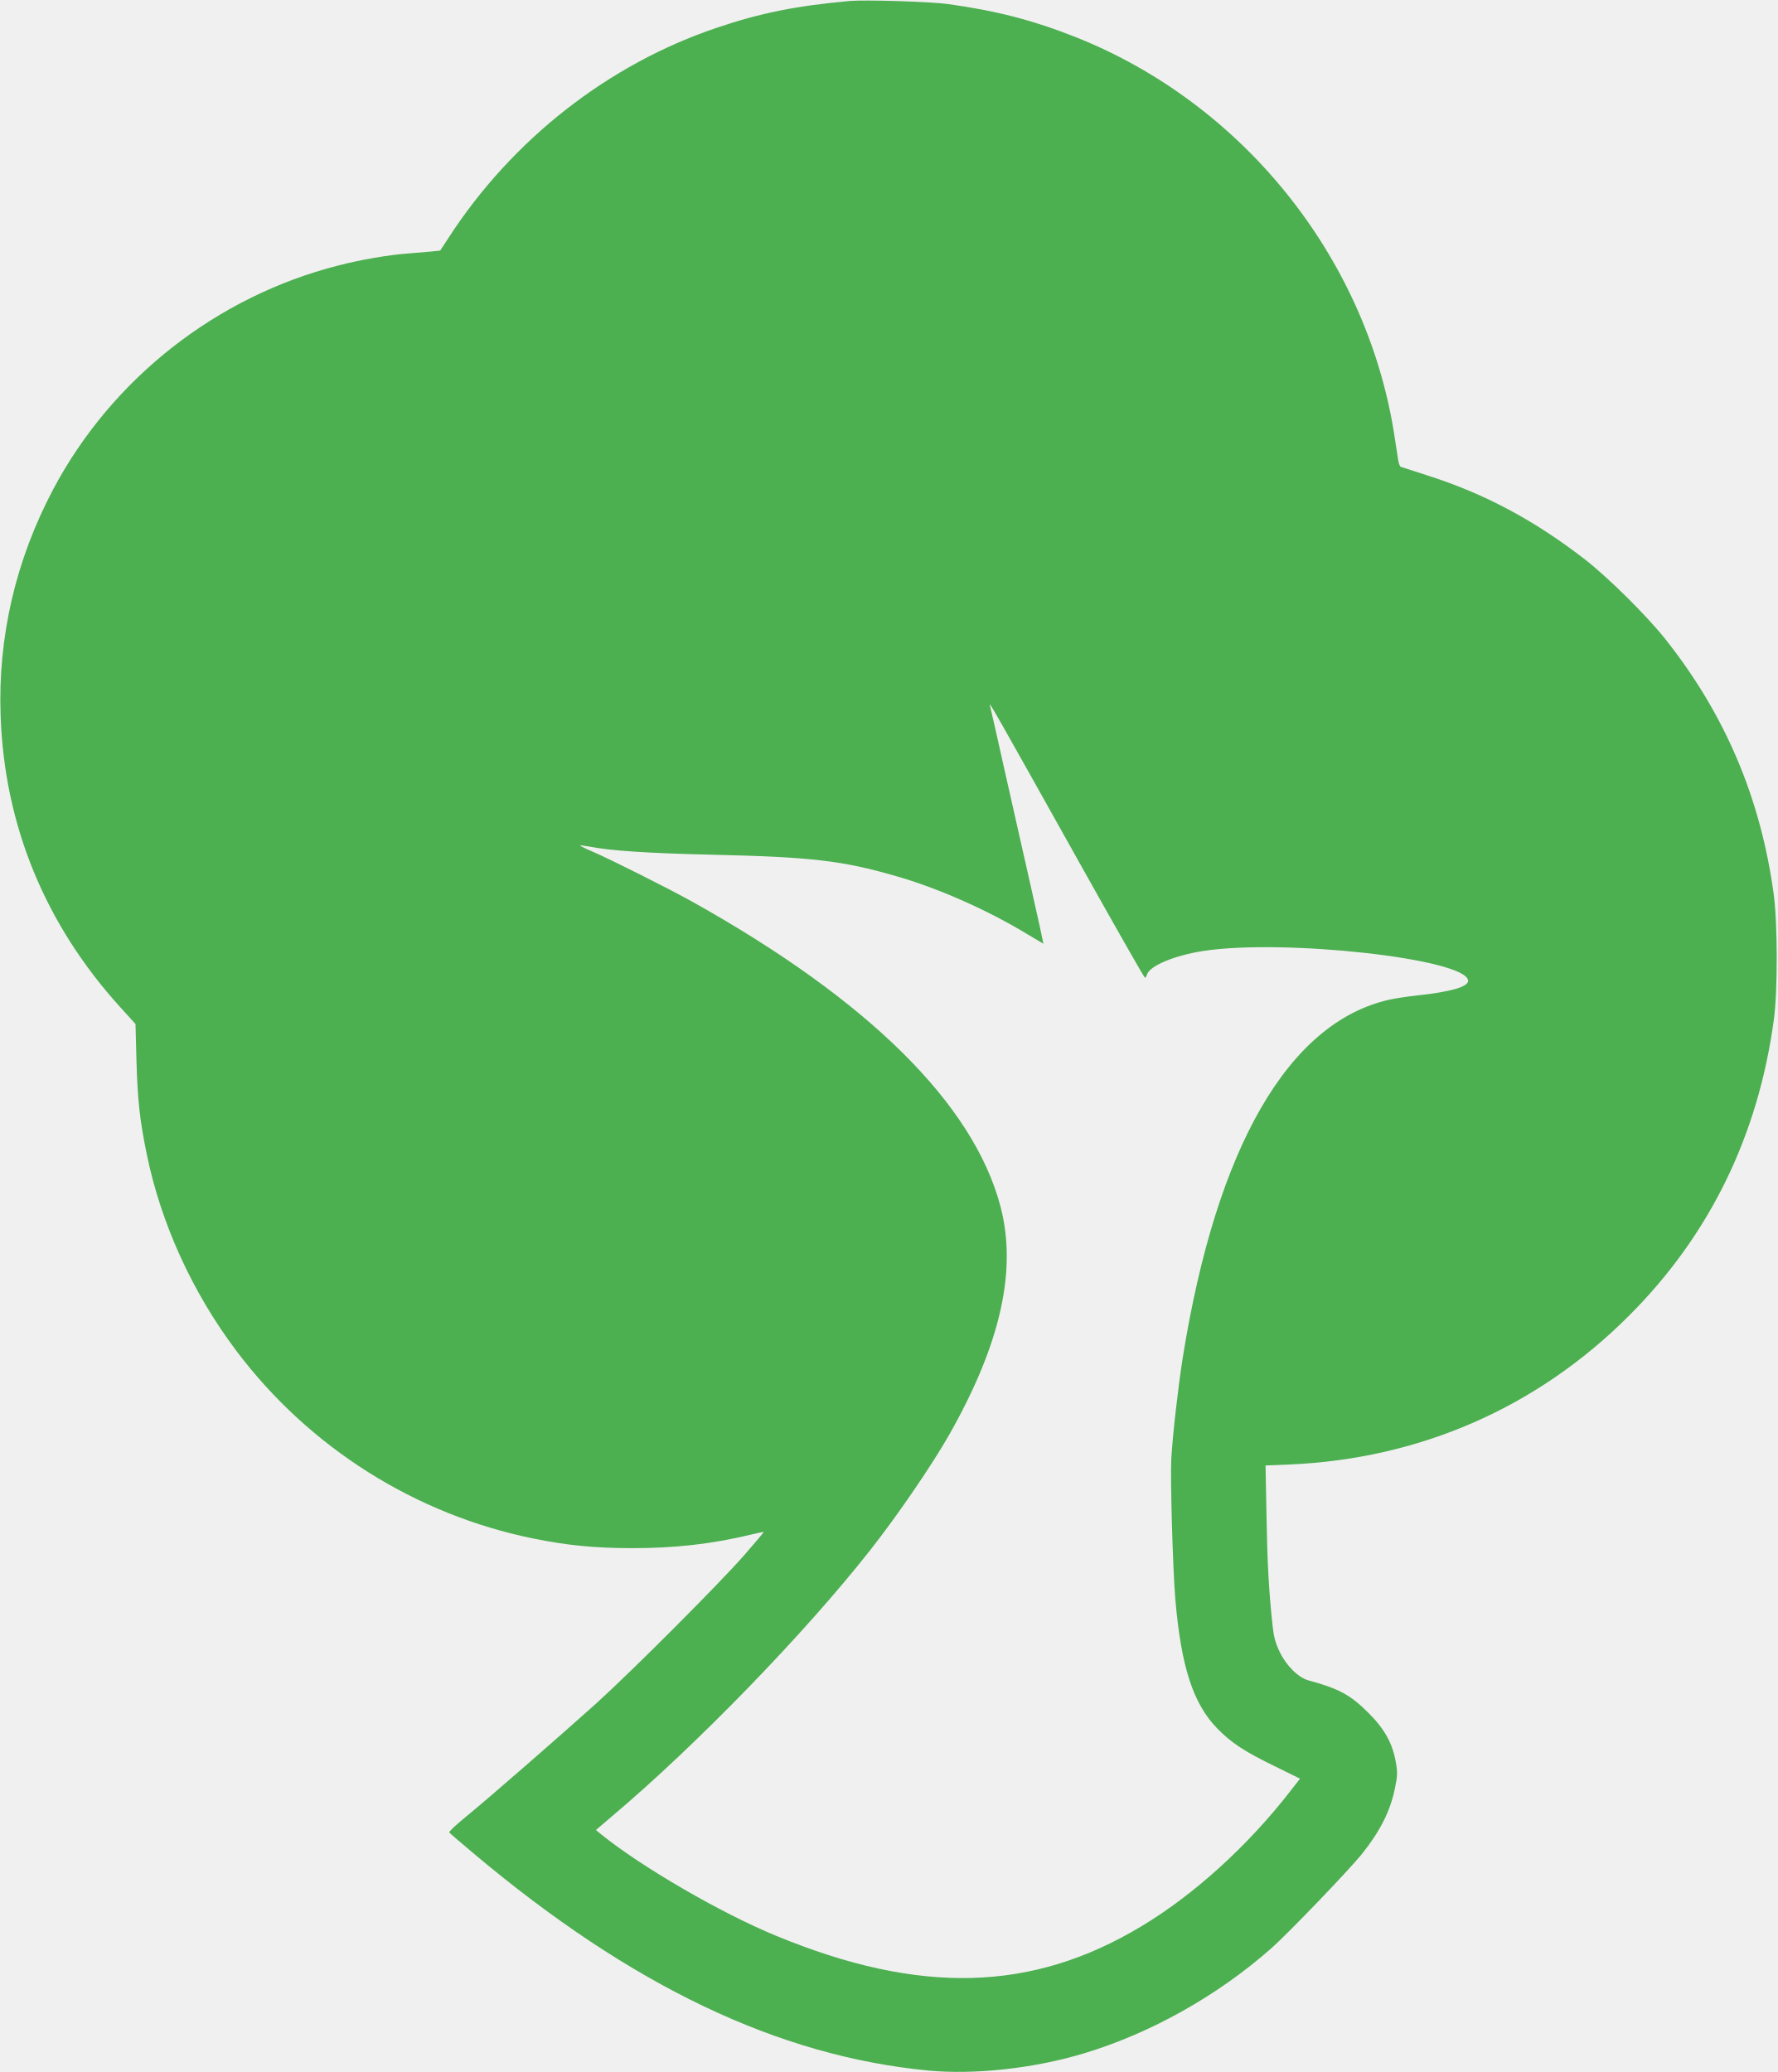
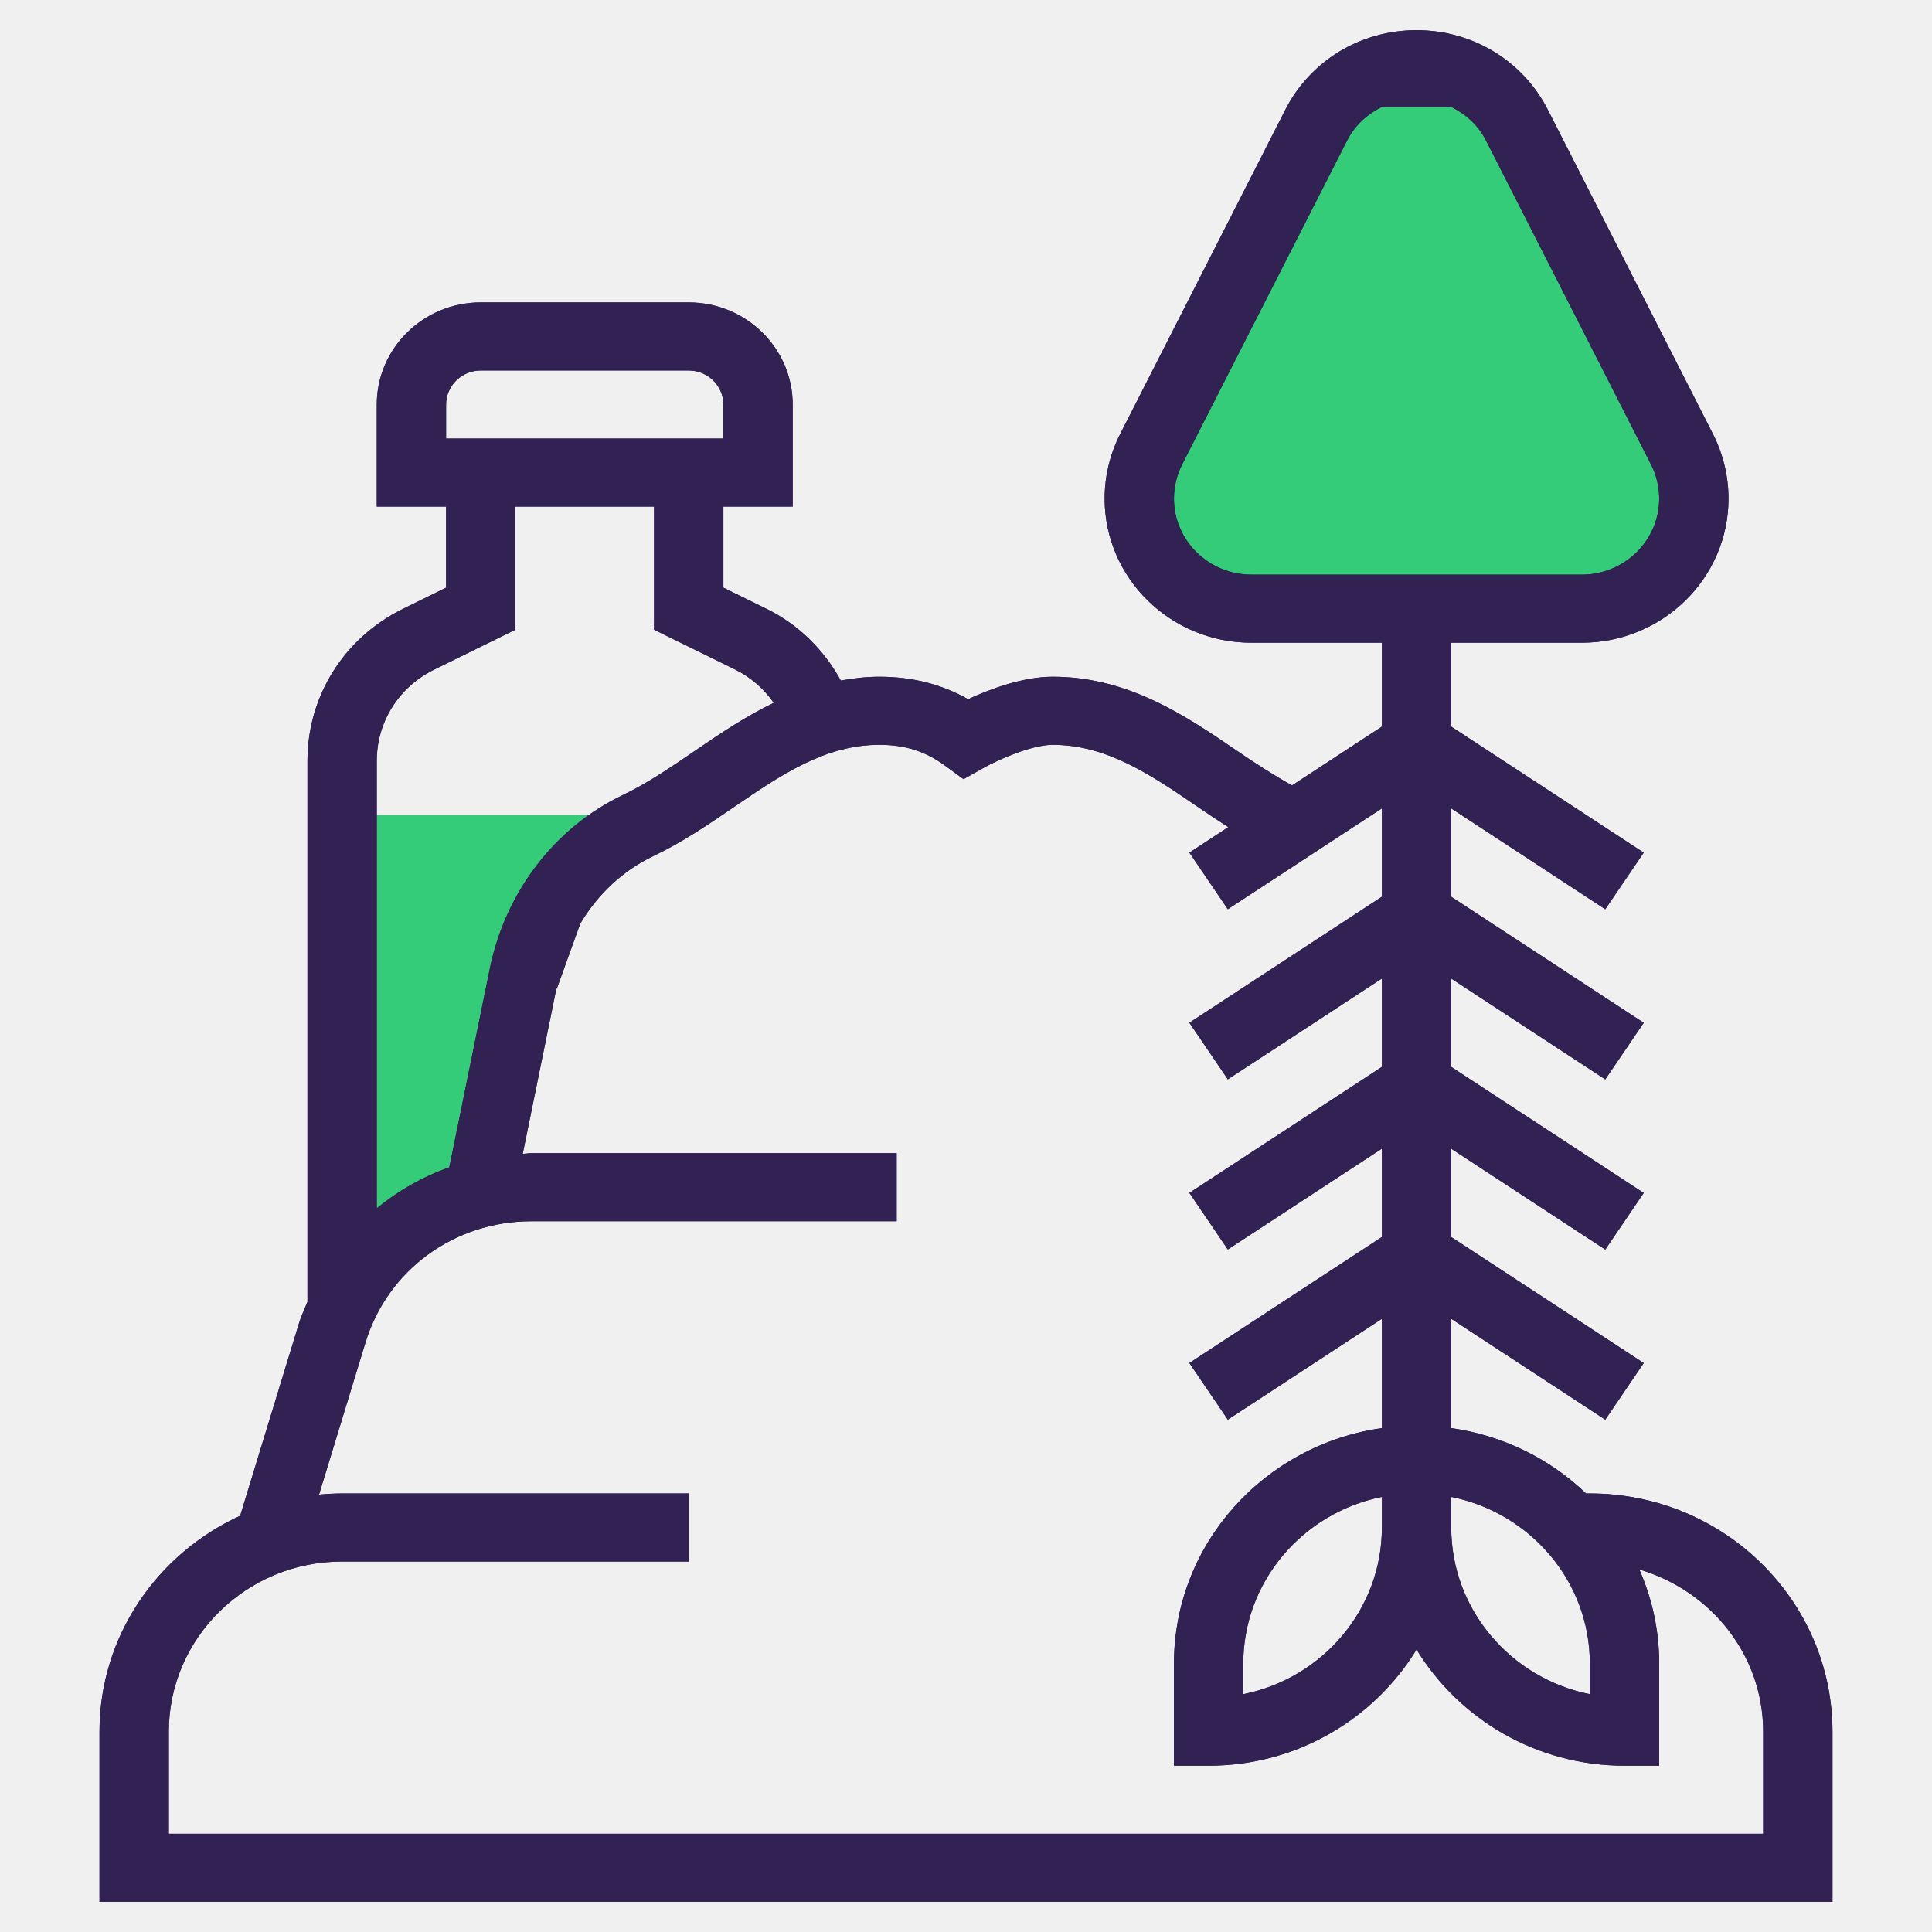
- <svg xmlns="http://www.w3.org/2000/svg" version="1.0" width="1098pt" height="1280pt" viewBox="0 0 1098 1280" preserveAspectRatio="xMidYMid meet">
-   <g transform="translate(0,1280) scale(0.1,-0.1)" fill="#4caf50" stroke="none">
-     <path d="M5250 12794 c-325 -29 -553 -74 -821 -165 -670 -225 -1265 -691 -1657 -1296 l-53 -81 -57 -6 c-31 -3 -95 -8 -142 -12 -115 -8 -291 -38 -430 -74 -751 -191 -1398 -698 -1761 -1382 -233 -440 -343 -915 -325 -1403 24 -675 275 -1285 737 -1795 l96 -106 6 -229 c7 -245 21 -368 63 -573 88 -430 282 -856 554 -1217 449 -597 1106 -1012 1837 -1160 210 -42 369 -58 603 -59 270 0 492 25 735 83 44 11 81 18 82 17 2 -1 -52 -65 -119 -142 -153 -175 -688 -711 -914 -916 -218 -196 -666 -587 -807 -702 -59 -48 -105 -91 -102 -96 3 -5 72 -64 153 -132 972 -817 1879 -1250 2806 -1339 287 -27 654 13 964 107 408 123 821 354 1152 646 104 91 485 488 564 587 111 139 174 264 202 403 16 75 17 97 6 160 -20 118 -70 208 -171 308 -110 110 -183 149 -368 199 -63 17 -137 90 -178 175 -27 56 -37 93 -45 167 -23 218 -32 381 -37 675 l-6 311 150 6 c804 35 1528 352 2093 917 499 498 800 1113 897 1833 24 174 23 595 -1 772 -81 597 -302 1115 -672 1580 -116 145 -351 378 -494 489 -311 241 -617 405 -970 518 -85 28 -160 52 -167 54 -6 1 -15 24 -18 51 -4 26 -16 102 -26 168 -177 1084 -937 2027 -1963 2435 -264 105 -493 164 -791 205 -105 15 -511 27 -605 19z m1402 -5296 c227 -406 416 -738 420 -738 4 0 10 9 13 20 17 54 168 117 345 145 497 77 1619 -47 1638 -181 6 -39 -104 -71 -318 -94 -58 -6 -134 -18 -170 -26 -622 -141 -1066 -911 -1274 -2209 -29 -184 -62 -472 -71 -625 -7 -117 9 -683 25 -872 36 -416 110 -643 259 -796 86 -88 167 -142 361 -236 l150 -74 -57 -73 c-262 -339 -596 -643 -923 -839 -675 -406 -1368 -425 -2255 -59 -341 140 -835 427 -1084 629 l-30 25 103 88 c520 439 1190 1130 1592 1642 167 212 381 525 486 710 319 562 422 1020 317 1415 -168 632 -817 1273 -1900 1878 -143 80 -505 262 -621 312 -43 18 -76 35 -75 37 2 2 28 -2 58 -7 133 -26 364 -41 757 -50 614 -14 803 -36 1136 -132 259 -74 565 -209 815 -361 52 -31 95 -57 96 -57 1 0 -31 147 -72 328 -41 180 -114 507 -164 727 -49 220 -92 409 -95 420 -7 26 42 -60 538 -947z" />
-   </g>
+ <svg xmlns="http://www.w3.org/2000/svg" width="64" height="64" viewBox="0 0 64 64" fill="none">
+   <path d="M11 44V27H22C21.737 27.164 21.463 27.304 21.189 27.433C19.125 28.417 17.705 30.372 17.252 32.573L15.772 39.879L15.784 40.09C13.684 40.605 11.919 42.033 11.012 44H11Z" fill="#34CB79" />
+   <path d="M43.909 2.562L48.515 2L56 16.062V18.312L54.273 20H38.151L37 17.75L37.576 13.812L43.909 2.562Z" fill="#34CB79" />
+   <mask id="path-4-inside-1" fill="white">
+     <path fill-rule="evenodd" clip-rule="evenodd" d="M52.666 49.473C57.098 49.473 60.703 53.013 60.703 57.364V60.745V63H3.296L3.296 60.745V57.364C3.296 54.198 5.209 51.469 7.955 50.212L9.908 43.823C9.963 43.646 10.034 43.48 10.106 43.313C10.132 43.251 10.159 43.189 10.185 43.126V25.205C10.185 23.056 11.401 21.124 13.358 20.164L14.777 19.467V16.782H12.481V13.4C12.481 11.536 14.027 10.018 15.925 10.018H22.814C24.713 10.018 26.259 11.536 26.259 13.4V16.782H23.963V19.467L25.383 20.164C26.45 20.686 27.294 21.525 27.853 22.544C28.261 22.471 28.681 22.418 29.127 22.418C30.215 22.418 31.184 22.663 32.071 23.162C32.755 22.845 33.863 22.418 34.872 22.418C37.384 22.418 39.294 23.723 40.981 24.874L40.983 24.876C41.6 25.297 42.196 25.681 42.8 26.018L45.777 24.07V21.291H41.456C38.774 21.291 36.592 19.149 36.592 16.516C36.592 15.778 36.77 15.04 37.105 14.381L42.575 3.64C43.404 2.011 45.071 1 46.925 1C48.78 1 50.447 2.011 51.276 3.639L56.746 14.38C57.081 15.04 57.259 15.778 57.259 16.516C57.259 19.149 55.078 21.291 52.395 21.291H48.074V24.07L54.451 28.245L53.177 30.121L48.074 26.78V29.706L54.451 33.881L53.177 35.757L48.074 32.416V35.342L54.451 39.518L53.177 41.394L48.074 38.053V40.978L54.451 45.153L53.177 47.029L48.074 43.688V47.308C49.799 47.552 51.349 48.33 52.54 49.473H52.666ZM39.159 15.389C38.983 15.737 38.889 16.127 38.889 16.516C38.889 17.906 40.04 19.036 41.456 19.036H52.395C53.811 19.036 54.963 17.906 54.963 16.516C54.963 16.127 54.87 15.737 54.692 15.389L49.222 4.648C48.968 4.15 48.557 3.78 48.074 3.541H45.777C45.294 3.78 44.883 4.15 44.629 4.648L39.159 15.389ZM52.666 56.122V55.109C52.666 52.387 50.69 50.11 48.074 49.587V50.6C48.074 53.321 50.05 55.599 52.666 56.122ZM41.185 56.122C43.801 55.599 45.777 53.322 45.777 50.6V49.587C43.161 50.11 41.185 52.387 41.185 55.109V56.122ZM15.925 12.273C15.293 12.273 14.777 12.779 14.777 13.4V14.527H23.963V13.4C23.963 12.779 23.447 12.273 22.814 12.273H15.925ZM17.074 20.86L14.385 22.18C13.21 22.756 12.481 23.915 12.481 25.205V40.025C13.194 39.443 14 38.98 14.884 38.67L16.228 32.075C16.743 29.549 18.389 27.403 20.633 26.336C21.44 25.951 22.206 25.428 23.016 24.875C23.822 24.324 24.682 23.741 25.632 23.281C25.306 22.82 24.876 22.436 24.355 22.18L21.666 20.86V16.782H17.074V20.86ZM11.333 51.727C8.168 51.727 5.592 54.256 5.592 57.364V60.745H58.407V57.364C58.407 54.819 56.669 52.688 54.304 51.99C54.726 52.947 54.963 54.001 54.963 55.109V58.491H53.814C50.889 58.491 48.332 56.943 46.925 54.643C45.519 56.943 42.962 58.491 40.037 58.491H38.889V55.109C38.889 51.142 41.888 47.858 45.777 47.308V43.688L40.673 47.028L39.399 45.152L45.777 40.977V38.051L40.673 41.391L39.399 39.516L45.777 35.341V32.415L40.673 35.755L39.399 33.879L45.777 29.705V26.779L40.673 30.12L39.399 28.244L40.689 27.401C40.344 27.178 40.002 26.952 39.672 26.725C38.126 25.669 36.666 24.673 34.872 24.673C34.193 24.673 33.102 25.145 32.574 25.442L31.919 25.811L31.313 25.369C30.657 24.887 29.984 24.673 29.127 24.673C27.334 24.673 25.873 25.669 24.328 26.724C23.48 27.304 22.603 27.903 21.634 28.363C20.633 28.84 19.8 29.625 19.222 30.596L19.222 30.595L19.221 30.598C19.215 30.608 19.209 30.617 19.203 30.627C19.206 30.628 19.208 30.629 19.21 30.629L18.445 32.752C18.441 32.751 18.436 32.749 18.431 32.748L17.316 38.223C17.361 38.221 17.404 38.216 17.448 38.212C17.5 38.206 17.552 38.2 17.606 38.2H29.703V40.455H17.606C15.052 40.455 12.842 42.069 12.108 44.471L10.568 49.511C10.821 49.488 11.075 49.473 11.333 49.473H22.814V51.727H11.333Z" />
+   </mask>
+   <path fill-rule="evenodd" clip-rule="evenodd" d="M52.666 49.473C57.098 49.473 60.703 53.013 60.703 57.364V60.745V63H3.296L3.296 60.745V57.364C3.296 54.198 5.209 51.469 7.955 50.212L9.908 43.823C9.963 43.646 10.034 43.48 10.106 43.313C10.132 43.251 10.159 43.189 10.185 43.126V25.205C10.185 23.056 11.401 21.124 13.358 20.164L14.777 19.467V16.782H12.481V13.4C12.481 11.536 14.027 10.018 15.925 10.018H22.814C24.713 10.018 26.259 11.536 26.259 13.4V16.782H23.963V19.467L25.383 20.164C26.45 20.686 27.294 21.525 27.853 22.544C28.261 22.471 28.681 22.418 29.127 22.418C30.215 22.418 31.184 22.663 32.071 23.162C32.755 22.845 33.863 22.418 34.872 22.418C37.384 22.418 39.294 23.723 40.981 24.874L40.983 24.876C41.6 25.297 42.196 25.681 42.8 26.018L45.777 24.07V21.291H41.456C38.774 21.291 36.592 19.149 36.592 16.516C36.592 15.778 36.77 15.04 37.105 14.381L42.575 3.64C43.404 2.011 45.071 1 46.925 1C48.78 1 50.447 2.011 51.276 3.639L56.746 14.38C57.081 15.04 57.259 15.778 57.259 16.516C57.259 19.149 55.078 21.291 52.395 21.291H48.074V24.07L54.451 28.245L53.177 30.121L48.074 26.78V29.706L54.451 33.881L53.177 35.757L48.074 32.416V35.342L54.451 39.518L53.177 41.394L48.074 38.053V40.978L54.451 45.153L53.177 47.029L48.074 43.688V47.308C49.799 47.552 51.349 48.33 52.54 49.473H52.666ZM39.159 15.389C38.983 15.737 38.889 16.127 38.889 16.516C38.889 17.906 40.04 19.036 41.456 19.036H52.395C53.811 19.036 54.963 17.906 54.963 16.516C54.963 16.127 54.87 15.737 54.692 15.389L49.222 4.648C48.968 4.15 48.557 3.78 48.074 3.541H45.777C45.294 3.78 44.883 4.15 44.629 4.648L39.159 15.389ZM52.666 56.122V55.109C52.666 52.387 50.69 50.11 48.074 49.587V50.6C48.074 53.321 50.05 55.599 52.666 56.122ZM41.185 56.122C43.801 55.599 45.777 53.322 45.777 50.6V49.587C43.161 50.11 41.185 52.387 41.185 55.109V56.122ZM15.925 12.273C15.293 12.273 14.777 12.779 14.777 13.4V14.527H23.963V13.4C23.963 12.779 23.447 12.273 22.814 12.273H15.925ZM17.074 20.86L14.385 22.18C13.21 22.756 12.481 23.915 12.481 25.205V40.025C13.194 39.443 14 38.98 14.884 38.67L16.228 32.075C16.743 29.549 18.389 27.403 20.633 26.336C21.44 25.951 22.206 25.428 23.016 24.875C23.822 24.324 24.682 23.741 25.632 23.281C25.306 22.82 24.876 22.436 24.355 22.18L21.666 20.86V16.782H17.074V20.86ZM11.333 51.727C8.168 51.727 5.592 54.256 5.592 57.364V60.745H58.407V57.364C58.407 54.819 56.669 52.688 54.304 51.99C54.726 52.947 54.963 54.001 54.963 55.109V58.491H53.814C50.889 58.491 48.332 56.943 46.925 54.643C45.519 56.943 42.962 58.491 40.037 58.491H38.889V55.109C38.889 51.142 41.888 47.858 45.777 47.308V43.688L40.673 47.028L39.399 45.152L45.777 40.977V38.051L40.673 41.391L39.399 39.516L45.777 35.341V32.415L40.673 35.755L39.399 33.879L45.777 29.705V26.779L40.673 30.12L39.399 28.244L40.689 27.401C40.344 27.178 40.002 26.952 39.672 26.725C38.126 25.669 36.666 24.673 34.872 24.673C34.193 24.673 33.102 25.145 32.574 25.442L31.919 25.811L31.313 25.369C30.657 24.887 29.984 24.673 29.127 24.673C27.334 24.673 25.873 25.669 24.328 26.724C23.48 27.304 22.603 27.903 21.634 28.363C20.633 28.84 19.8 29.625 19.222 30.596L19.222 30.595L19.221 30.598C19.215 30.608 19.209 30.617 19.203 30.627C19.206 30.628 19.208 30.629 19.21 30.629L18.445 32.752C18.441 32.751 18.436 32.749 18.431 32.748L17.316 38.223C17.361 38.221 17.404 38.216 17.448 38.212C17.5 38.206 17.552 38.2 17.606 38.2H29.703V40.455H17.606C15.052 40.455 12.842 42.069 12.108 44.471L10.568 49.511C10.821 49.488 11.075 49.473 11.333 49.473H22.814V51.727H11.333Z" fill="#322153" />
+   <path d="M60.703 63V64H61.703V63H60.703ZM3.296 63L2.296 63L2.296 64H3.296V63ZM3.296 60.745H2.296V60.745L3.296 60.745ZM7.955 50.212L8.371 51.121L8.78 50.934L8.912 50.504L7.955 50.212ZM9.908 43.823L8.953 43.526L8.951 43.53L9.908 43.823ZM10.106 43.313L11.024 43.708L11.024 43.708L10.106 43.313ZM10.185 43.126L11.109 43.508L11.185 43.324V43.126H10.185ZM13.358 20.164L13.799 21.061L13.799 21.061L13.358 20.164ZM14.777 19.467L15.218 20.364L15.777 20.09V19.467H14.777ZM14.777 16.782H15.777V15.782H14.777V16.782ZM12.481 16.782H11.481V17.782H12.481V16.782ZM26.259 16.782V17.782H27.259V16.782H26.259ZM23.963 16.782V15.782H22.963V16.782H23.963ZM23.963 19.467H22.963V20.09L23.522 20.364L23.963 19.467ZM25.383 20.164L24.942 21.061L24.942 21.062L25.383 20.164ZM27.853 22.544L26.976 23.025L27.321 23.655L28.029 23.529L27.853 22.544ZM32.071 23.162L31.58 24.033L32.026 24.285L32.491 24.07L32.071 23.162ZM40.981 24.874L41.545 24.049L41.545 24.048L40.981 24.874ZM40.983 24.876L40.419 25.701L40.419 25.702L40.983 24.876ZM42.8 26.018L42.312 26.891L42.841 27.187L43.348 26.855L42.8 26.018ZM45.777 24.07L46.325 24.906L46.777 24.61V24.07H45.777ZM45.777 21.291H46.777V20.291H45.777V21.291ZM37.105 14.381L36.214 13.927L36.214 13.928L37.105 14.381ZM42.575 3.64L43.466 4.094L43.466 4.094L42.575 3.64ZM51.276 3.639L52.167 3.185L52.167 3.185L51.276 3.639ZM56.746 14.38L57.638 13.927L57.637 13.926L56.746 14.38ZM48.074 21.291V20.291H47.074V21.291H48.074ZM48.074 24.07H47.074V24.61L47.526 24.906L48.074 24.07ZM54.451 28.245L55.278 28.807L55.849 27.965L54.998 27.408L54.451 28.245ZM53.177 30.121L52.629 30.957L53.452 31.496L54.004 30.683L53.177 30.121ZM48.074 26.78L48.621 25.943L47.074 24.93V26.78H48.074ZM48.074 29.706H47.074V30.246L47.526 30.542L48.074 29.706ZM54.451 33.881L55.278 34.443L55.849 33.602L54.998 33.045L54.451 33.881ZM53.177 35.757L52.629 36.594L53.452 37.133L54.004 36.319L53.177 35.757ZM48.074 32.416L48.621 31.579L47.074 30.566V32.416H48.074ZM48.074 35.342H47.074V35.883L47.526 36.179L48.074 35.342ZM54.451 39.518L55.278 40.08L55.849 39.238L54.998 38.681L54.451 39.518ZM53.177 41.394L52.629 42.23L53.452 42.769L54.004 41.955L53.177 41.394ZM48.074 38.053L48.621 37.216L47.074 36.203V38.053H48.074ZM48.074 40.978H47.074V41.519L47.526 41.815L48.074 40.978ZM54.451 45.153L55.278 45.715L55.849 44.873L54.998 44.316L54.451 45.153ZM53.177 47.029L52.629 47.865L53.452 48.404L54.004 47.591L53.177 47.029ZM48.074 43.688L48.621 42.851L47.074 41.838V43.688H48.074ZM48.074 47.308H47.074V48.177L47.934 48.299L48.074 47.308ZM52.54 49.473L51.848 50.194L52.138 50.473H52.54V49.473ZM39.159 15.389L38.268 14.935L38.267 14.937L39.159 15.389ZM54.692 15.389L53.801 15.842L53.801 15.843L54.692 15.389ZM49.222 4.648L50.113 4.194L50.113 4.193L49.222 4.648ZM48.074 3.541L48.517 2.644L48.307 2.541H48.074V3.541ZM45.777 3.541V2.541H45.544L45.334 2.644L45.777 3.541ZM44.629 4.648L43.738 4.193L43.738 4.194L44.629 4.648ZM52.666 56.122L52.47 57.103L53.666 57.342V56.122H52.666ZM48.074 49.587L48.27 48.606L47.074 48.367V49.587H48.074ZM41.185 56.122H40.185V57.342L41.381 57.103L41.185 56.122ZM45.777 49.587H46.777V48.367L45.581 48.606L45.777 49.587ZM14.777 14.527H13.777V15.527H14.777V14.527ZM23.963 14.527V15.527H24.963V14.527H23.963ZM14.385 22.18L14.825 23.078L14.826 23.078L14.385 22.18ZM17.074 20.86L17.514 21.758L18.074 21.484V20.86H17.074ZM12.481 40.025H11.481V42.132L13.113 40.8L12.481 40.025ZM14.884 38.67L15.215 39.614L15.75 39.426L15.864 38.87L14.884 38.67ZM16.228 32.075L15.248 31.876L15.248 31.876L16.228 32.075ZM20.633 26.336L21.063 27.239L21.063 27.238L20.633 26.336ZM23.016 24.875L22.452 24.049L22.452 24.049L23.016 24.875ZM25.632 23.281L26.069 24.18L27.131 23.665L26.448 22.702L25.632 23.281ZM24.355 22.18L24.796 21.283L24.355 22.18ZM21.666 20.86H20.666V21.484L21.226 21.758L21.666 20.86ZM21.666 16.782H22.666V15.782H21.666V16.782ZM17.074 16.782V15.782H16.074V16.782H17.074ZM5.592 60.745H4.592V61.745H5.592V60.745ZM58.407 60.745V61.745H59.407V60.745H58.407ZM54.304 51.99L54.587 51.031L52.52 50.42L53.389 52.393L54.304 51.99ZM54.963 58.491V59.491H55.963V58.491H54.963ZM46.925 54.643L47.779 54.122L46.925 52.727L46.072 54.122L46.925 54.643ZM38.889 58.491H37.889V59.491H38.889V58.491ZM45.777 47.308L45.917 48.299L46.777 48.177V47.308H45.777ZM45.777 43.688H46.777V41.838L45.23 42.851L45.777 43.688ZM40.673 47.028L39.846 47.59L40.398 48.403L41.221 47.864L40.673 47.028ZM39.399 45.152L38.852 44.315L38.001 44.872L38.572 45.714L39.399 45.152ZM45.777 40.977L46.325 41.814L46.777 41.518V40.977H45.777ZM45.777 38.051H46.777V36.202L45.23 37.215L45.777 38.051ZM40.673 41.391L39.846 41.953L40.398 42.766L41.221 42.228L40.673 41.391ZM39.399 39.516L38.852 38.679L38.001 39.236L38.572 40.077L39.399 39.516ZM45.777 35.341L46.325 36.178L46.777 35.882V35.341H45.777ZM45.777 32.415H46.777V30.566L45.23 31.578L45.777 32.415ZM40.673 35.755L39.846 36.317L40.398 37.13L41.221 36.592L40.673 35.755ZM39.399 33.879L38.852 33.042L38.001 33.599L38.572 34.441L39.399 33.879ZM45.777 29.705L46.325 30.541L46.777 30.245V29.705H45.777ZM45.777 26.779H46.777V24.929L45.23 25.942L45.777 26.779ZM40.673 30.12L39.846 30.681L40.398 31.495L41.221 30.956L40.673 30.12ZM39.399 28.244L38.852 27.407L38 27.964L38.572 28.806L39.399 28.244ZM40.689 27.401L41.236 28.238L42.522 27.396L41.232 26.561L40.689 27.401ZM39.672 26.725L40.237 25.901L40.236 25.9L39.672 26.725ZM32.574 25.442L32.084 24.57L32.082 24.571L32.574 25.442ZM31.919 25.811L31.33 26.619L31.85 26.998L32.411 26.682L31.919 25.811ZM31.313 25.369L30.721 26.174L30.724 26.176L31.313 25.369ZM24.328 26.724L23.764 25.898L23.763 25.899L24.328 26.724ZM21.634 28.363L21.205 27.46L21.205 27.46L21.634 28.363ZM19.222 30.596L18.869 31.531L19.653 31.827L20.081 31.107L19.222 30.596ZM19.222 30.595L19.575 29.66L18.625 29.301L18.281 30.257L19.222 30.595ZM19.221 30.598L20.08 31.109L20.129 31.026L20.162 30.936L19.221 30.598ZM19.203 30.627L18.341 30.121L17.711 31.194L18.895 31.578L19.203 30.627ZM19.21 30.629L20.151 30.968L20.5 29.998L19.52 29.678L19.21 30.629ZM18.445 32.752L18.147 33.706L19.062 33.993L19.386 33.091L18.445 32.752ZM18.431 32.748L18.726 31.792L17.671 31.466L17.451 32.548L18.431 32.748ZM17.316 38.223L16.336 38.023L16.083 39.264L17.349 39.222L17.316 38.223ZM17.448 38.212L17.339 37.218L17.339 37.218L17.448 38.212ZM29.703 38.2H30.703V37.2H29.703V38.2ZM29.703 40.455V41.455H30.703V40.455H29.703ZM12.108 44.471L11.151 44.179L11.151 44.179L12.108 44.471ZM10.568 49.511L9.612 49.219L9.176 50.646L10.662 50.507L10.568 49.511ZM22.814 49.473H23.814V48.473H22.814V49.473ZM22.814 51.727V52.727H23.814V51.727H22.814ZM61.703 57.364C61.703 52.443 57.633 48.473 52.666 48.473V50.473C56.563 50.473 59.703 53.582 59.703 57.364H61.703ZM61.703 60.745V57.364H59.703V60.745H61.703ZM61.703 63V60.745H59.703V63H61.703ZM3.296 64H60.703V62H3.296V64ZM2.296 60.745L2.296 63L4.296 63L4.296 60.745L2.296 60.745ZM2.296 57.364V60.745H4.296V57.364H2.296ZM7.539 49.303C4.46 50.712 2.296 53.782 2.296 57.364H4.296C4.296 54.615 5.957 52.226 8.371 51.121L7.539 49.303ZM8.951 43.53L6.999 49.92L8.912 50.504L10.864 44.115L8.951 43.53ZM9.187 42.918C9.118 43.078 9.026 43.291 8.953 43.526L10.863 44.119C10.9 44.001 10.95 43.882 11.024 43.708L9.187 42.918ZM9.26 42.745C9.238 42.8 9.214 42.855 9.187 42.918L11.024 43.708C11.051 43.647 11.08 43.578 11.109 43.508L9.26 42.745ZM9.185 25.205V43.126H11.185V25.205H9.185ZM12.918 19.266C10.624 20.391 9.185 22.668 9.185 25.205H11.185C11.185 23.445 12.177 21.857 13.799 21.061L12.918 19.266ZM14.337 18.569L12.918 19.266L13.799 21.061L15.218 20.364L14.337 18.569ZM13.777 16.782V19.467H15.777V16.782H13.777ZM12.481 17.782H14.777V15.782H12.481V17.782ZM11.481 13.4V16.782H13.481V13.4H11.481ZM15.925 9.018C13.492 9.018 11.481 10.966 11.481 13.4H13.481C13.481 12.105 14.562 11.018 15.925 11.018V9.018ZM22.814 9.018H15.925V11.018H22.814V9.018ZM27.259 13.4C27.259 10.966 25.248 9.018 22.814 9.018V11.018C24.178 11.018 25.259 12.105 25.259 13.4H27.259ZM27.259 16.782V13.4H25.259V16.782H27.259ZM23.963 17.782H26.259V15.782H23.963V17.782ZM24.963 19.467V16.782H22.963V19.467H24.963ZM25.823 19.266L24.403 18.569L23.522 20.364L24.942 21.061L25.823 19.266ZM28.73 22.064C28.078 20.874 27.085 19.884 25.823 19.266L24.942 21.062C25.814 21.489 26.511 22.177 26.976 23.025L28.73 22.064ZM29.127 21.418C28.602 21.418 28.119 21.48 27.676 21.56L28.029 23.529C28.403 23.462 28.761 23.418 29.127 23.418V21.418ZM32.562 22.291C31.515 21.701 30.374 21.418 29.127 21.418V23.418C30.056 23.418 30.854 23.624 31.58 24.033L32.562 22.291ZM34.872 21.418C33.634 21.418 32.359 21.927 31.651 22.255L32.491 24.07C33.151 23.764 34.093 23.418 34.872 23.418V21.418ZM41.545 24.048C39.888 22.917 37.735 21.418 34.872 21.418V23.418C37.033 23.418 38.701 24.528 40.417 25.7L41.545 24.048ZM41.547 24.05L41.545 24.049L40.416 25.7L40.419 25.701L41.547 24.05ZM43.289 25.146C42.72 24.828 42.151 24.462 41.547 24.05L40.419 25.702C41.05 26.132 41.672 26.533 42.312 26.891L43.289 25.146ZM45.23 23.233L42.253 25.182L43.348 26.855L46.325 24.906L45.23 23.233ZM44.777 21.291V24.07H46.777V21.291H44.777ZM41.456 22.291H45.777V20.291H41.456V22.291ZM35.592 16.516C35.592 19.719 38.239 22.291 41.456 22.291V20.291C39.309 20.291 37.592 18.58 37.592 16.516H35.592ZM36.214 13.928C35.808 14.727 35.592 15.62 35.592 16.516H37.592C37.592 15.937 37.732 15.354 37.997 14.834L36.214 13.928ZM41.684 3.186L36.214 13.927L37.996 14.835L43.466 4.094L41.684 3.186ZM46.925 0C44.702 0 42.687 1.216 41.684 3.186L43.466 4.094C44.122 2.806 45.44 2 46.925 2V0ZM52.167 3.185C51.164 1.216 49.149 0 46.925 0V2C48.411 2 49.73 2.806 50.385 4.093L52.167 3.185ZM57.637 13.926L52.167 3.185L50.385 4.093L55.855 14.834L57.637 13.926ZM58.259 16.516C58.259 15.62 58.043 14.727 57.638 13.927L55.854 14.832C56.119 15.354 56.259 15.937 56.259 16.516H58.259ZM52.395 22.291C55.612 22.291 58.259 19.719 58.259 16.516H56.259C56.259 18.58 54.543 20.291 52.395 20.291V22.291ZM48.074 22.291H52.395V20.291H48.074V22.291ZM49.074 24.07V21.291H47.074V24.07H49.074ZM54.998 27.408L48.621 23.233L47.526 24.906L53.903 29.082L54.998 27.408ZM54.004 30.683L55.278 28.807L53.623 27.683L52.35 29.559L54.004 30.683ZM47.526 27.616L52.629 30.957L53.725 29.284L48.621 25.943L47.526 27.616ZM49.074 29.706V26.78H47.074V29.706H49.074ZM54.998 33.045L48.621 28.869L47.526 30.542L53.903 34.718L54.998 33.045ZM54.004 36.319L55.278 34.443L53.623 33.32L52.35 35.196L54.004 36.319ZM47.526 33.253L52.629 36.594L53.725 34.921L48.621 31.579L47.526 33.253ZM49.074 35.342V32.416H47.074V35.342H49.074ZM54.998 38.681L48.621 34.506L47.526 36.179L53.903 40.354L54.998 38.681ZM54.004 41.955L55.278 40.08L53.623 38.956L52.35 40.832L54.004 41.955ZM47.526 38.889L52.629 42.23L53.725 40.557L48.621 37.216L47.526 38.889ZM49.074 40.978V38.053H47.074V40.978H49.074ZM54.998 44.316L48.621 40.142L47.526 41.815L53.903 45.99L54.998 44.316ZM54.004 47.591L55.278 45.715L53.623 44.591L52.35 46.467L54.004 47.591ZM47.526 44.524L52.629 47.865L53.725 46.192L48.621 42.851L47.526 44.524ZM49.074 47.308V43.688H47.074V47.308H49.074ZM53.233 48.751C51.893 47.465 50.15 46.591 48.213 46.318L47.934 48.299C49.449 48.512 50.806 49.194 51.848 50.194L53.233 48.751ZM52.666 48.473H52.54V50.473H52.666V48.473ZM39.889 16.516C39.889 16.286 39.945 16.051 40.051 15.841L38.267 14.937C38.021 15.423 37.889 15.968 37.889 16.516H39.889ZM41.456 18.036C40.575 18.036 39.889 17.336 39.889 16.516H37.889C37.889 18.475 39.505 20.036 41.456 20.036V18.036ZM52.395 18.036H41.456V20.036H52.395V18.036ZM53.963 16.516C53.963 17.336 53.276 18.036 52.395 18.036V20.036C54.346 20.036 55.963 18.475 55.963 16.516H53.963ZM53.801 15.843C53.907 16.05 53.963 16.284 53.963 16.516H55.963C55.963 15.969 55.832 15.424 55.583 14.934L53.801 15.843ZM48.331 5.101L53.801 15.842L55.583 14.935L50.113 4.194L48.331 5.101ZM47.63 4.437C47.948 4.594 48.188 4.821 48.331 5.102L50.113 4.193C49.748 3.478 49.166 2.965 48.517 2.644L47.63 4.437ZM45.777 4.541H48.074V2.541H45.777V4.541ZM45.52 5.102C45.663 4.821 45.903 4.594 46.221 4.437L45.334 2.644C44.685 2.965 44.103 3.478 43.738 4.193L45.52 5.102ZM40.05 15.842L45.52 5.101L43.738 4.194L38.268 14.935L40.05 15.842ZM51.666 55.109V56.122H53.666V55.109H51.666ZM47.878 50.567C50.049 51.001 51.666 52.886 51.666 55.109H53.666C53.666 51.887 51.331 49.218 48.27 48.606L47.878 50.567ZM49.074 50.6V49.587H47.074V50.6H49.074ZM52.862 55.142C50.691 54.708 49.074 52.822 49.074 50.6H47.074C47.074 53.821 49.409 56.491 52.47 57.103L52.862 55.142ZM44.777 50.6C44.777 52.823 43.16 54.708 40.989 55.142L41.381 57.103C44.442 56.491 46.777 53.822 46.777 50.6H44.777ZM44.777 49.587V50.6H46.777V49.587H44.777ZM42.185 55.109C42.185 52.886 43.802 51.001 45.973 50.567L45.581 48.606C42.52 49.218 40.185 51.887 40.185 55.109H42.185ZM42.185 56.122V55.109H40.185V56.122H42.185ZM15.777 13.4C15.777 13.349 15.828 13.273 15.925 13.273V11.273C14.758 11.273 13.777 12.21 13.777 13.4H15.777ZM15.777 14.527V13.4H13.777V14.527H15.777ZM23.963 13.527H14.777V15.527H23.963V13.527ZM22.963 13.4V14.527H24.963V13.4H22.963ZM22.814 13.273C22.912 13.273 22.963 13.349 22.963 13.4H24.963C24.963 12.21 23.982 11.273 22.814 11.273V13.273ZM15.925 13.273H22.814V11.273H15.925V13.273ZM14.826 23.078L17.514 21.758L16.633 19.963L13.944 21.283L14.826 23.078ZM13.481 25.205C13.481 24.303 13.987 23.489 14.825 23.078L13.945 21.282C12.433 22.023 11.481 23.527 11.481 25.205H13.481ZM13.481 40.025V25.205H11.481V40.025H13.481ZM14.553 37.726C13.554 38.077 12.647 38.599 11.849 39.25L13.113 40.8C13.742 40.287 14.447 39.883 15.215 39.614L14.553 37.726ZM15.248 31.876L13.904 38.47L15.864 38.87L17.208 32.275L15.248 31.876ZM20.203 25.433C17.664 26.641 15.823 29.056 15.248 31.876L17.207 32.275C17.663 30.043 19.115 28.165 21.063 27.239L20.203 25.433ZM22.452 24.049C21.629 24.611 20.928 25.087 20.203 25.433L21.063 27.238C21.953 26.814 22.784 26.245 23.58 25.701L22.452 24.049ZM25.196 22.381C24.17 22.878 23.253 23.502 22.452 24.049L23.58 25.701C24.392 25.146 25.195 24.604 26.069 24.18L25.196 22.381ZM23.914 23.078C24.273 23.254 24.578 23.523 24.816 23.859L26.448 22.702C26.034 22.118 25.48 21.619 24.796 21.283L23.914 23.078ZM21.226 21.758L23.914 23.078L24.796 21.283L22.107 19.963L21.226 21.758ZM20.666 16.782V20.86H22.666V16.782H20.666ZM17.074 17.782H21.666V15.782H17.074V17.782ZM18.074 20.86V16.782H16.074V20.86H18.074ZM6.592 57.364C6.592 54.825 8.703 52.727 11.333 52.727V50.727C7.633 50.727 4.592 53.686 4.592 57.364H6.592ZM6.592 60.745V57.364H4.592V60.745H6.592ZM58.407 59.745H5.592V61.745H58.407V59.745ZM57.407 57.364V60.745H59.407V57.364H57.407ZM54.021 52.949C55.992 53.531 57.407 55.294 57.407 57.364H59.407C59.407 54.343 57.345 51.845 54.587 51.031L54.021 52.949ZM55.963 55.109C55.963 53.857 55.695 52.666 55.22 51.587L53.389 52.393C53.757 53.228 53.963 54.145 53.963 55.109H55.963ZM55.963 58.491V55.109H53.963V58.491H55.963ZM53.814 59.491H54.963V57.491H53.814V59.491ZM46.072 55.165C47.654 57.751 50.529 59.491 53.814 59.491V57.491C51.249 57.491 49.01 56.135 47.779 54.122L46.072 55.165ZM40.037 59.491C43.322 59.491 46.197 57.751 47.779 55.165L46.072 54.122C44.841 56.135 42.602 57.491 40.037 57.491V59.491ZM38.889 59.491H40.037V57.491H38.889V59.491ZM37.889 55.109V58.491H39.889V55.109H37.889ZM45.637 46.318C41.279 46.935 37.889 50.621 37.889 55.109H39.889C39.889 51.664 42.498 48.782 45.917 48.299L45.637 46.318ZM44.777 43.688V47.308H46.777V43.688H44.777ZM41.221 47.864L46.325 44.525L45.23 42.851L40.125 46.191L41.221 47.864ZM38.572 45.714L39.846 47.59L41.5 46.466L40.227 44.59L38.572 45.714ZM45.23 40.141L38.852 44.315L39.947 45.989L46.325 41.814L45.23 40.141ZM44.777 38.051V40.977H46.777V38.051H44.777ZM41.221 42.228L46.325 38.888L45.23 37.215L40.125 40.555L41.221 42.228ZM38.572 40.077L39.846 41.953L41.5 40.83L40.227 38.954L38.572 40.077ZM45.23 34.504L38.852 38.679L39.947 40.352L46.325 36.178L45.23 34.504ZM44.777 32.415V35.341H46.777V32.415H44.777ZM41.221 36.592L46.325 33.252L45.23 31.578L40.125 34.918L41.221 36.592ZM38.572 34.441L39.846 36.317L41.5 35.193L40.227 33.317L38.572 34.441ZM45.23 28.868L38.852 33.042L39.947 34.716L46.325 30.541L45.23 28.868ZM44.777 26.779V29.705H46.777V26.779H44.777ZM41.221 30.956L46.325 27.615L45.23 25.942L40.125 29.283L41.221 30.956ZM38.572 28.806L39.846 30.681L41.5 29.558L40.227 27.682L38.572 28.806ZM40.141 26.564L38.852 27.407L39.947 29.081L41.236 28.238L40.141 26.564ZM39.106 27.55C39.447 27.783 39.796 28.014 40.145 28.24L41.232 26.561C40.892 26.341 40.558 26.121 40.237 25.901L39.106 27.55ZM34.872 25.673C36.304 25.673 37.508 26.458 39.108 27.551L40.236 25.9C38.744 24.88 37.027 23.673 34.872 23.673V25.673ZM33.063 26.314C33.28 26.192 33.636 26.022 34.01 25.885C34.408 25.739 34.715 25.673 34.872 25.673V23.673C34.35 23.673 33.771 23.843 33.322 24.007C32.849 24.18 32.395 24.395 32.084 24.57L33.063 26.314ZM32.411 26.682L33.065 26.312L32.082 24.571L31.428 24.94L32.411 26.682ZM30.724 26.176L31.33 26.619L32.509 25.003L31.902 24.561L30.724 26.176ZM29.127 25.673C29.783 25.673 30.247 25.826 30.721 26.174L31.905 24.563C31.068 23.948 30.184 23.673 29.127 23.673V25.673ZM24.891 27.55C26.491 26.458 27.695 25.673 29.127 25.673V23.673C26.972 23.673 25.255 24.88 23.764 25.898L24.891 27.55ZM22.064 29.266C23.114 28.767 24.054 28.123 24.892 27.549L23.763 25.899C22.907 26.485 22.092 27.038 21.205 27.46L22.064 29.266ZM20.081 31.107C20.565 30.294 21.254 29.652 22.064 29.266L21.205 27.46C20.012 28.028 19.035 28.955 18.363 30.084L20.081 31.107ZM18.868 31.531L18.869 31.531L19.576 29.66L19.575 29.66L18.868 31.531ZM20.162 30.936L20.163 30.934L18.281 30.257L18.28 30.259L20.162 30.936ZM20.066 31.134C20.071 31.125 20.076 31.117 20.08 31.109L18.362 30.086C18.355 30.098 18.348 30.109 18.341 30.121L20.066 31.134ZM19.52 29.678C19.517 29.678 19.515 29.677 19.512 29.676L18.895 31.578C18.896 31.579 18.898 31.579 18.9 31.58L19.52 29.678ZM19.386 33.091L20.151 30.968L18.269 30.291L17.505 32.413L19.386 33.091ZM18.136 33.703C18.14 33.704 18.143 33.705 18.147 33.706L18.744 31.798C18.738 31.796 18.732 31.794 18.726 31.792L18.136 33.703ZM18.296 38.422L19.411 32.947L17.451 32.548L16.336 38.023L18.296 38.422ZM17.339 37.218C17.315 37.22 17.303 37.221 17.292 37.222C17.283 37.223 17.28 37.223 17.282 37.223L17.349 39.222C17.438 39.219 17.519 39.21 17.557 39.206L17.339 37.218ZM17.606 37.2C17.489 37.2 17.383 37.213 17.339 37.218L17.557 39.206C17.571 39.204 17.581 39.203 17.59 39.202C17.598 39.201 17.604 39.201 17.608 39.2C17.616 39.2 17.614 39.2 17.606 39.2V37.2ZM29.703 37.2H17.606V39.2H29.703V37.2ZM30.703 40.455V38.2H28.703V40.455H30.703ZM17.606 41.455H29.703V39.455H17.606V41.455ZM13.064 44.763C13.666 42.792 15.481 41.455 17.606 41.455V39.455C14.622 39.455 12.017 41.346 11.151 44.179L13.064 44.763ZM11.525 49.803L13.064 44.763L11.151 44.179L9.612 49.219L11.525 49.803ZM11.333 48.473C11.036 48.473 10.751 48.49 10.475 48.516L10.662 50.507C10.891 50.485 11.113 50.473 11.333 50.473V48.473ZM22.814 48.473H11.333V50.473H22.814V48.473ZM23.814 51.727V49.473H21.814V51.727H23.814ZM11.333 52.727H22.814V50.727H11.333V52.727Z" fill="#322153" mask="url(#path-4-inside-1)" />
</svg>
